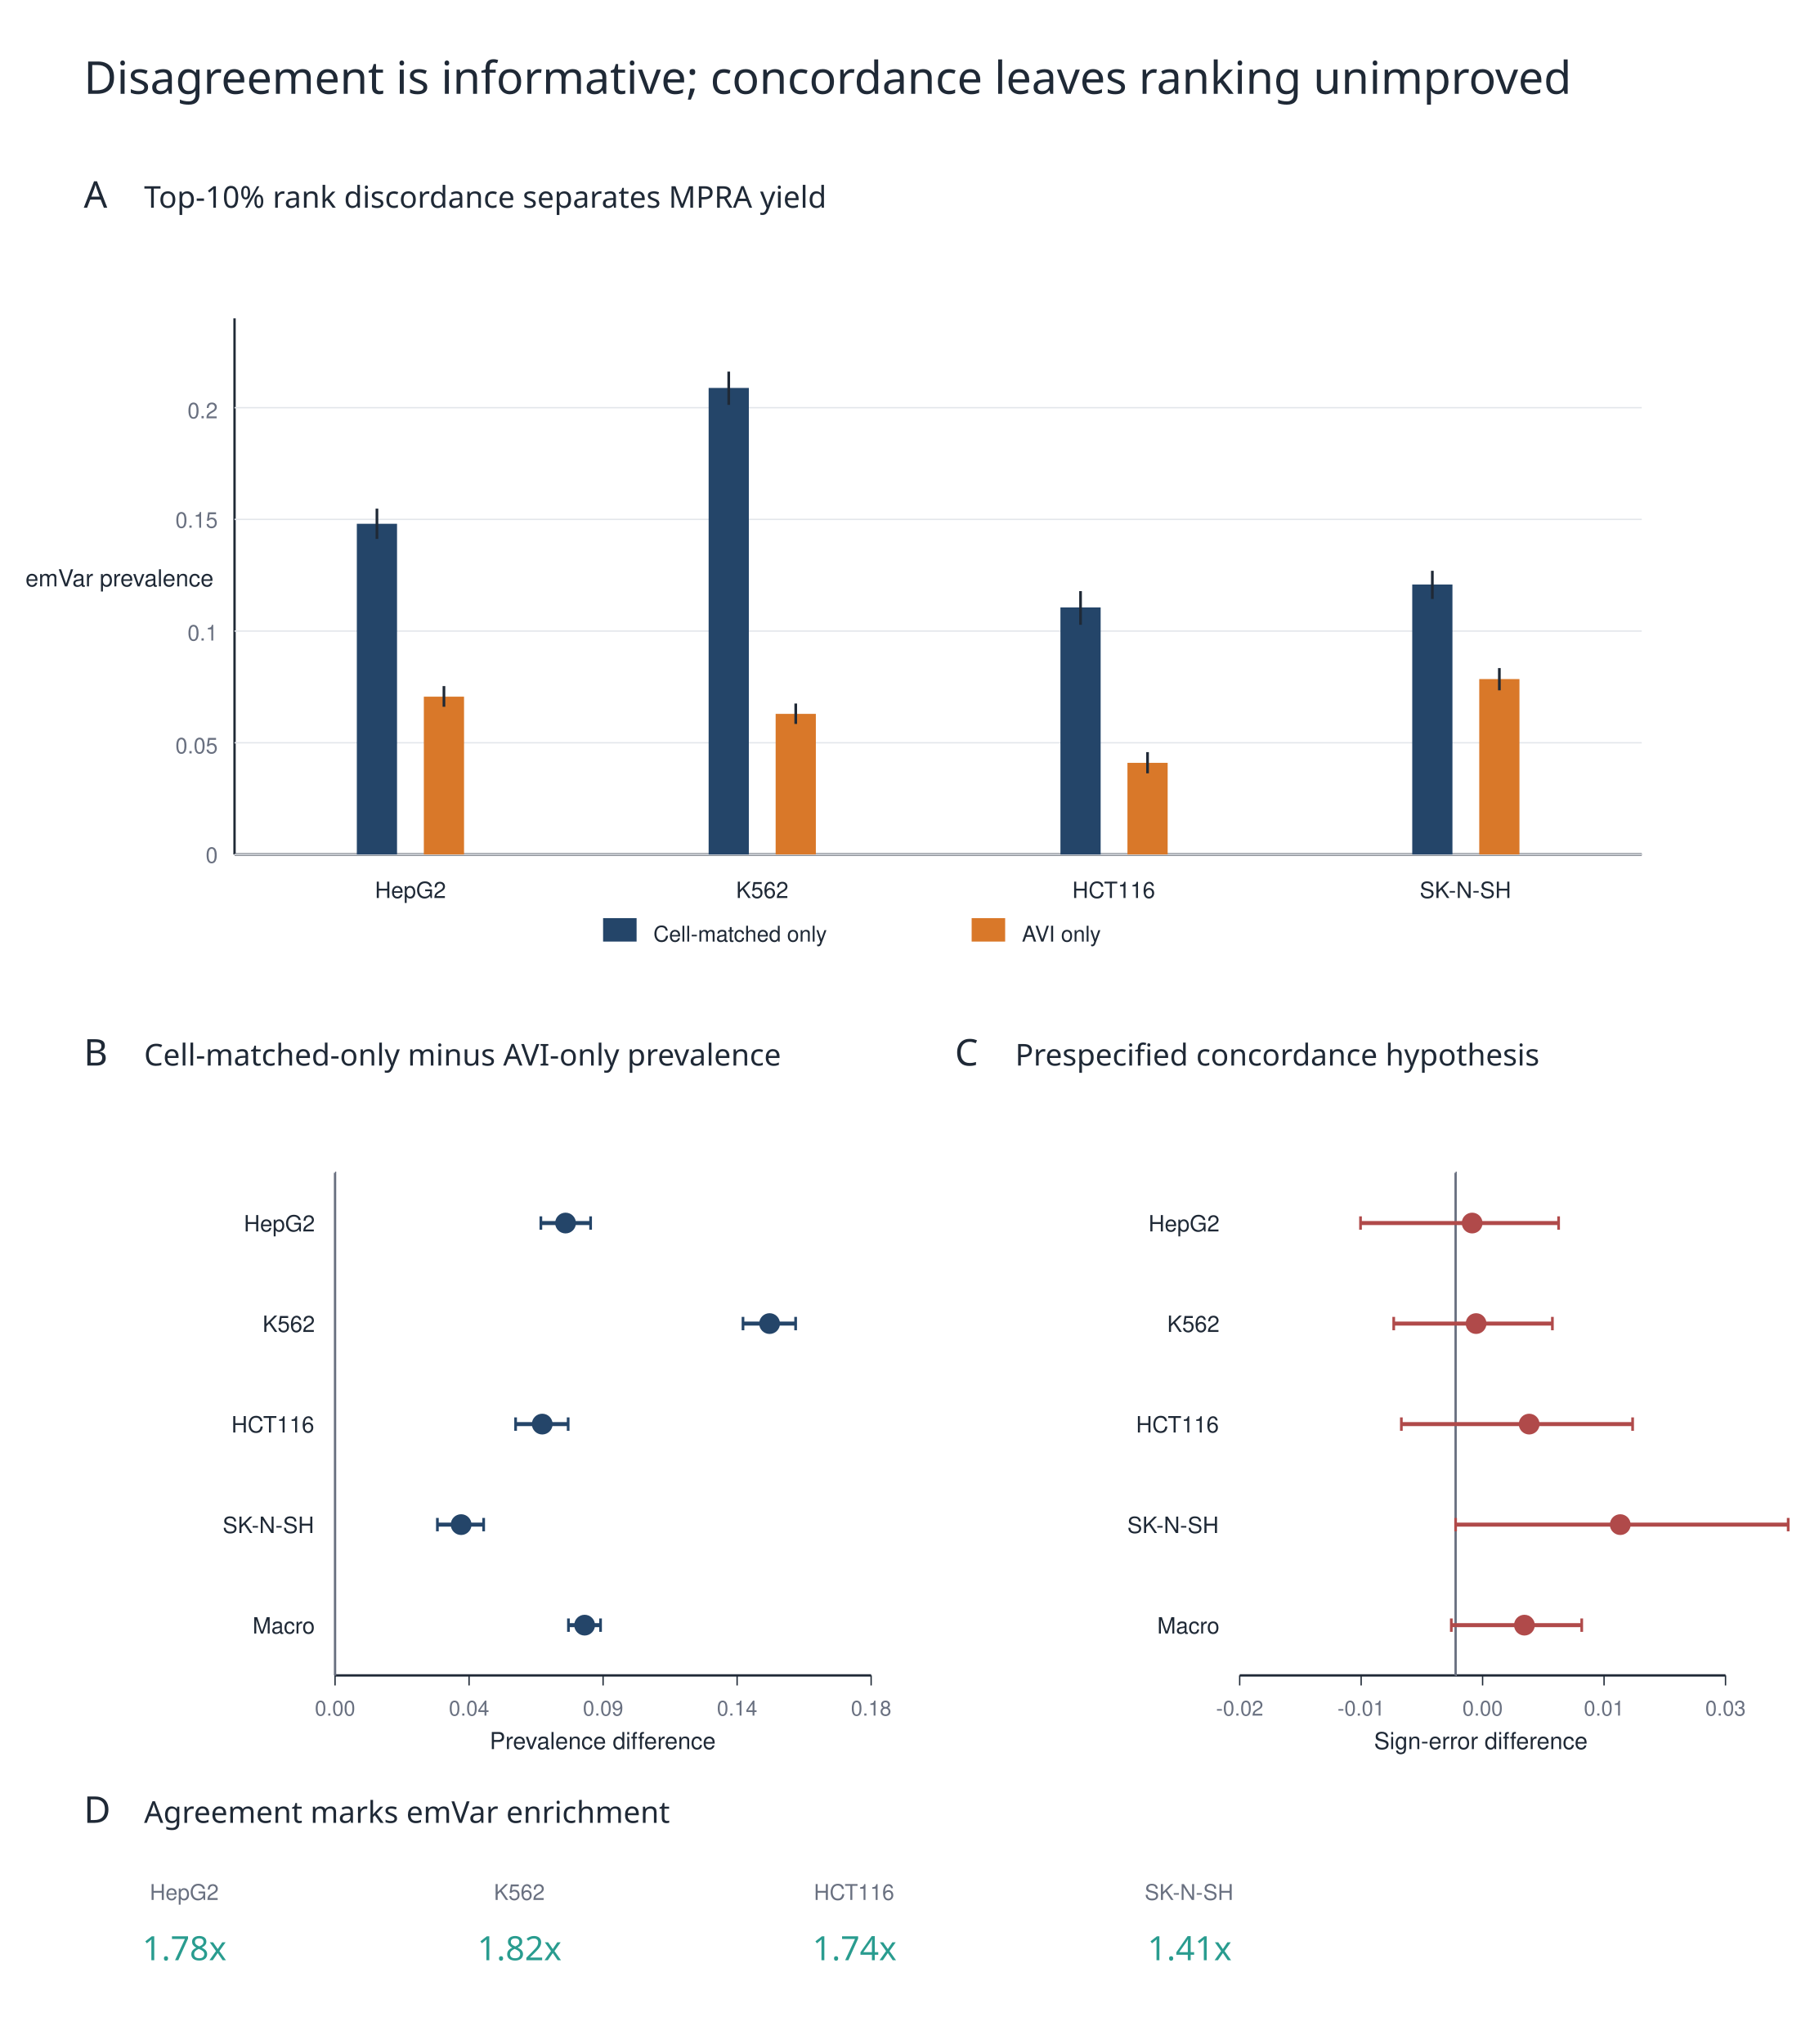
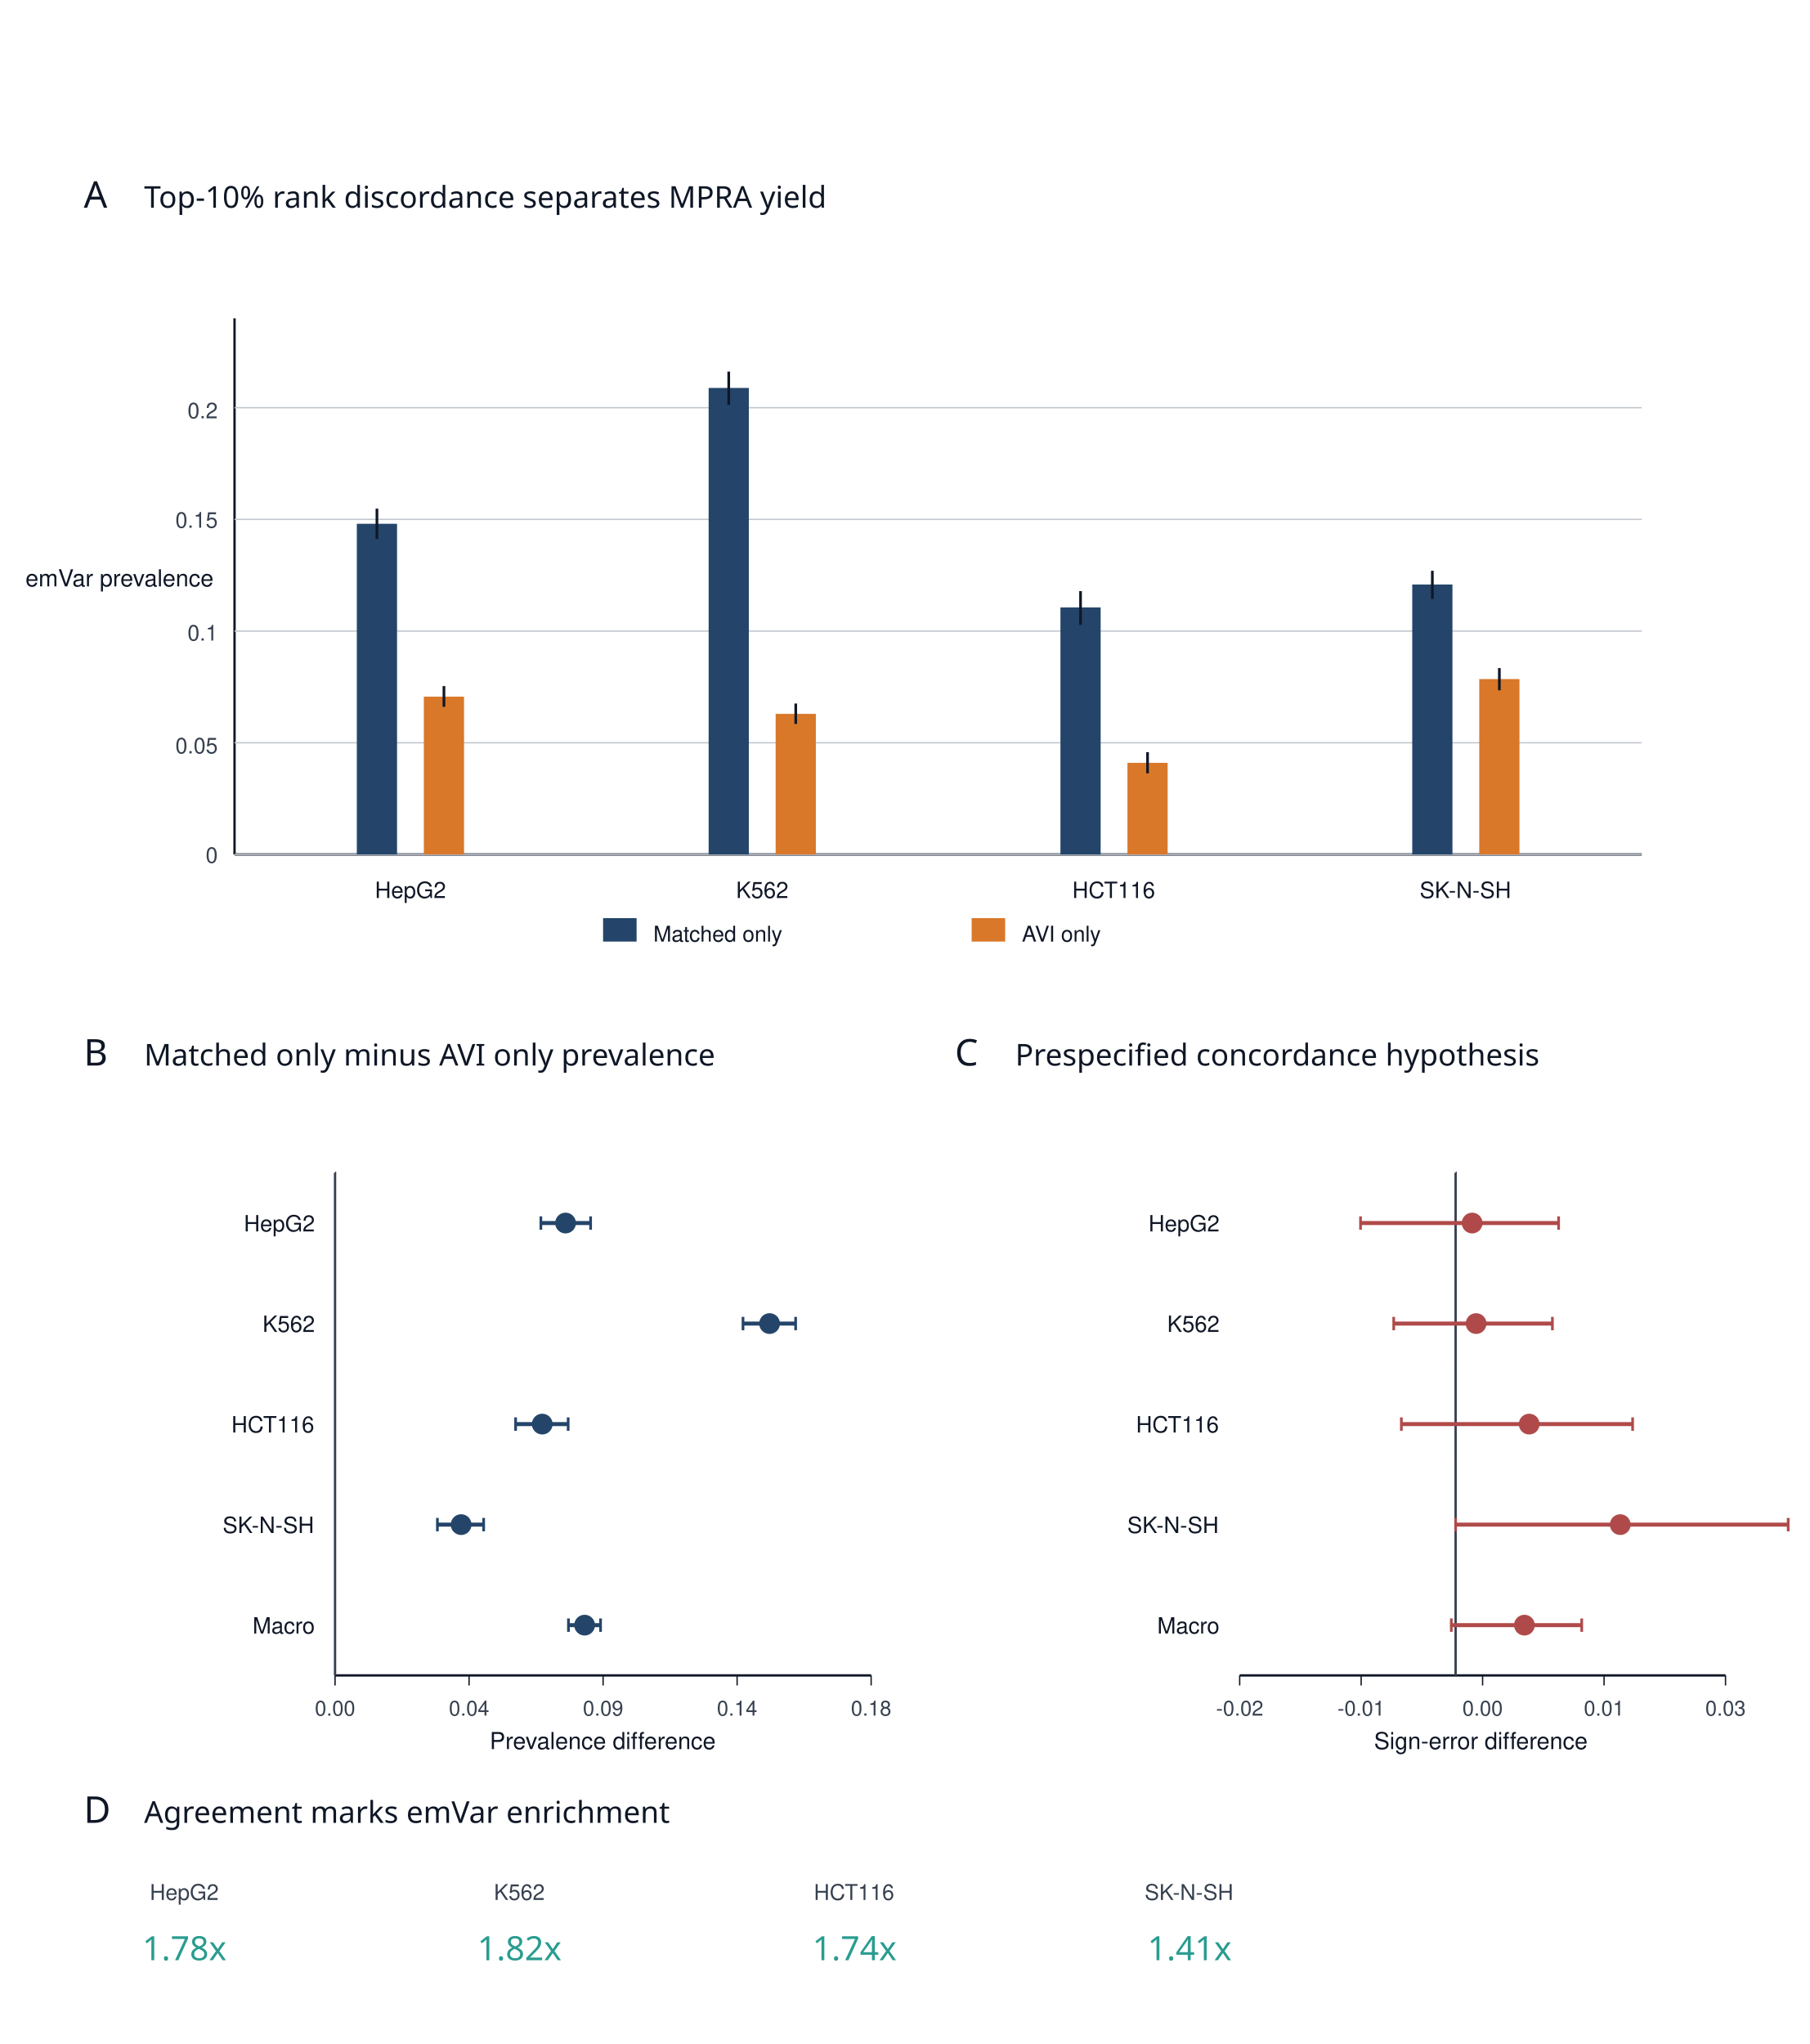
<svg xmlns="http://www.w3.org/2000/svg" width="540" height="610" preserveAspectRatio="xMinYMin meet" viewBox="0 0 540 610" version="1.0" fill-rule="evenodd">
  <clipPath id="clip">
    <rect x="0" y="0" width="540" height="610" />
  </clipPath>
  <g id="group" transform="scale(1,-1) translate(0,-610)" style="clip-path: url(#clip)">
    <g transform="">
-       <text x="25" y="582" style="font-family: Helvetica-Bold; font-size: 13.5px;fill: rgb(12%,16%,21%); stroke:none;" transform="translate(0,1164) scale(1,-1)">Disagreement is informative; concordance leaves ranking unimproved</text>
-       <text x="25" y="548" style="font-family: Helvetica-Bold; font-size: 11px;fill: rgb(12%,16%,21%); stroke:none;" transform="translate(0,1096) scale(1,-1)">A</text>
-       <text x="43" y="548" style="font-family: Helvetica-Bold; font-size: 9px;fill: rgb(12%,16%,21%); stroke:none;" transform="translate(0,1096) scale(1,-1)">Top-10% rank discordance separates MPRA yield</text>
-       <path d="M 70,355 L 70,515 Z" style="stroke: rgb(12%,16%,21%); stroke-linecap: butt; stroke-width: 0.7;" />
-       <path d="M 70,355 L 490,355 Z" style="stroke: rgb(12%,16%,21%); stroke-linecap: butt; stroke-width: 0.7;" />
-       <path d="M 70,355 L 490,355 Z" style="stroke: rgb(89%,90%,92%); stroke-linecap: butt; stroke-width: 0.4;" />
-       <text x="61.386" y="352.5" style="font-family: Helvetica; font-size: 6.5px;fill: rgb(41%,44%,50%); stroke:none;" transform="translate(0,705) scale(1,-1)">0</text>
-       <path d="M 70,388.333 L 490,388.333 Z" style="stroke: rgb(89%,90%,92%); stroke-linecap: butt; stroke-width: 0.4;" />
-       <text x="52.351" y="385.833" style="font-family: Helvetica; font-size: 6.5px;fill: rgb(41%,44%,50%); stroke:none;" transform="translate(0,771) scale(1,-1)">0.05</text>
-       <path d="M 70,421.667 L 490,421.667 Z" style="stroke: rgb(89%,90%,92%); stroke-linecap: butt; stroke-width: 0.4;" />
-       <text x="55.965" y="419.167" style="font-family: Helvetica; font-size: 6.5px;fill: rgb(41%,44%,50%); stroke:none;" transform="translate(0,838) scale(1,-1)">0.1</text>
-       <path d="M 70,455 L 490,455 Z" style="stroke: rgb(89%,90%,92%); stroke-linecap: butt; stroke-width: 0.4;" />
-       <text x="52.351" y="452.5" style="font-family: Helvetica; font-size: 6.5px;fill: rgb(41%,44%,50%); stroke:none;" transform="translate(0,905) scale(1,-1)">0.15</text>
-       <path d="M 70,488.333 L 490,488.333 Z" style="stroke: rgb(89%,90%,92%); stroke-linecap: butt; stroke-width: 0.4;" />
-       <text x="55.965" y="485.833" style="font-family: Helvetica; font-size: 6.5px;fill: rgb(41%,44%,50%); stroke:none;" transform="translate(0,971) scale(1,-1)">0.2</text>
-       <text x="7.601" y="435.0" style="font-family: Helvetica; font-size: 7px;fill: rgb(12%,16%,21%); stroke:none;" transform="translate(0,870) scale(1,-1)">emVar prevalence</text>
+       <text x="25" y="548" style="font-family: Helvetica-Bold; font-size: 11px;fill: rgb(6%,9%,15%); stroke:none;" transform="translate(0,1096) scale(1,-1)">A</text>
+       <text x="43" y="548" style="font-family: Helvetica-Bold; font-size: 9px;fill: rgb(6%,9%,15%); stroke:none;" transform="translate(0,1096) scale(1,-1)">Top-10% rank discordance separates MPRA yield</text>
+       <path d="M 70,355 L 70,515 Z" style="stroke: rgb(6%,9%,15%); stroke-linecap: butt; stroke-width: 0.7;" />
+       <path d="M 70,355 L 490,355 Z" style="stroke: rgb(6%,9%,15%); stroke-linecap: butt; stroke-width: 0.7;" />
+       <path d="M 70,355 L 490,355 Z" style="stroke: rgb(76%,78%,81%); stroke-linecap: butt; stroke-width: 0.4;" />
+       <text x="61.386" y="352.5" style="font-family: Helvetica; font-size: 6.5px;fill: rgb(21%,25%,31%); stroke:none;" transform="translate(0,705) scale(1,-1)">0</text>
+       <path d="M 70,388.333 L 490,388.333 Z" style="stroke: rgb(76%,78%,81%); stroke-linecap: butt; stroke-width: 0.4;" />
+       <text x="52.351" y="385.833" style="font-family: Helvetica; font-size: 6.5px;fill: rgb(21%,25%,31%); stroke:none;" transform="translate(0,771) scale(1,-1)">0.05</text>
+       <path d="M 70,421.667 L 490,421.667 Z" style="stroke: rgb(76%,78%,81%); stroke-linecap: butt; stroke-width: 0.4;" />
+       <text x="55.965" y="419.167" style="font-family: Helvetica; font-size: 6.5px;fill: rgb(21%,25%,31%); stroke:none;" transform="translate(0,838) scale(1,-1)">0.1</text>
+       <path d="M 70,455 L 490,455 Z" style="stroke: rgb(76%,78%,81%); stroke-linecap: butt; stroke-width: 0.4;" />
+       <text x="52.351" y="452.5" style="font-family: Helvetica; font-size: 6.5px;fill: rgb(21%,25%,31%); stroke:none;" transform="translate(0,905) scale(1,-1)">0.15</text>
+       <path d="M 70,488.333 L 490,488.333 Z" style="stroke: rgb(76%,78%,81%); stroke-linecap: butt; stroke-width: 0.4;" />
+       <text x="55.965" y="485.833" style="font-family: Helvetica; font-size: 6.5px;fill: rgb(21%,25%,31%); stroke:none;" transform="translate(0,971) scale(1,-1)">0.2</text>
+       <text x="7.601" y="435.0" style="font-family: Helvetica; font-size: 7px;fill: rgb(6%,9%,15%); stroke:none;" transform="translate(0,870) scale(1,-1)">emVar prevalence</text>
      <rect x="106.5" y="355" width="12.0" height="98.686" style="stroke: none; stroke-linecap: butt; stroke-width: 1; fill: rgb(14%,27%,41%); fill-rule: evenodd;" />
-       <path d="M 112.5,449.16 L 112.5,458.207 Z" style="stroke: rgb(12%,16%,21%); stroke-linecap: butt; stroke-width: 0.8;" />
+       <path d="M 112.5,449.16 L 112.5,458.207 Z" style="stroke: rgb(6%,9%,15%); stroke-linecap: butt; stroke-width: 0.8;" />
      <rect x="126.5" y="355" width="12.0" height="47.09" style="stroke: none; stroke-linecap: butt; stroke-width: 1; fill: rgb(85%,47%,16%); fill-rule: evenodd;" />
-       <path d="M 132.5,399.074 L 132.5,405.249 Z" style="stroke: rgb(12%,16%,21%); stroke-linecap: butt; stroke-width: 0.8;" />
-       <text x="111.887" y="342" style="font-family: Helvetica; font-size: 6.7px;fill: rgb(12%,16%,21%); stroke:none;" transform="translate(0,684) scale(1,-1)">HepG2</text>
+       <path d="M 132.5,399.074 L 132.5,405.249 Z" style="stroke: rgb(6%,9%,15%); stroke-linecap: butt; stroke-width: 0.8;" />
+       <text x="111.887" y="342" style="font-family: Helvetica; font-size: 6.7px;fill: rgb(6%,9%,15%); stroke:none;" transform="translate(0,684) scale(1,-1)">HepG2</text>
      <rect x="211.5" y="355" width="12.0" height="139.227" style="stroke: none; stroke-linecap: butt; stroke-width: 1; fill: rgb(14%,27%,41%); fill-rule: evenodd;" />
-       <path d="M 217.5,489.166 L 217.5,499.104 Z" style="stroke: rgb(12%,16%,21%); stroke-linecap: butt; stroke-width: 0.8;" />
+       <path d="M 217.5,489.166 L 217.5,499.104 Z" style="stroke: rgb(6%,9%,15%); stroke-linecap: butt; stroke-width: 0.8;" />
      <rect x="231.5" y="355" width="12.0" height="41.958" style="stroke: none; stroke-linecap: butt; stroke-width: 1; fill: rgb(85%,47%,16%); fill-rule: evenodd;" />
-       <path d="M 237.5,393.955 L 237.5,400.05 Z" style="stroke: rgb(12%,16%,21%); stroke-linecap: butt; stroke-width: 0.8;" />
-       <text x="219.678" y="342" style="font-family: Helvetica; font-size: 6.7px;fill: rgb(12%,16%,21%); stroke:none;" transform="translate(0,684) scale(1,-1)">K562</text>
+       <path d="M 237.5,393.955 L 237.5,400.05 Z" style="stroke: rgb(6%,9%,15%); stroke-linecap: butt; stroke-width: 0.8;" />
+       <text x="219.678" y="342" style="font-family: Helvetica; font-size: 6.7px;fill: rgb(6%,9%,15%); stroke:none;" transform="translate(0,684) scale(1,-1)">K562</text>
      <rect x="316.5" y="355" width="12.0" height="73.722" style="stroke: none; stroke-linecap: butt; stroke-width: 1; fill: rgb(14%,27%,41%); fill-rule: evenodd;" />
-       <path d="M 322.5,423.534 L 322.5,433.596 Z" style="stroke: rgb(12%,16%,21%); stroke-linecap: butt; stroke-width: 0.8;" />
+       <path d="M 322.5,423.534 L 322.5,433.596 Z" style="stroke: rgb(6%,9%,15%); stroke-linecap: butt; stroke-width: 0.8;" />
      <rect x="336.5" y="355" width="12.0" height="27.342" style="stroke: none; stroke-linecap: butt; stroke-width: 1; fill: rgb(85%,47%,16%); fill-rule: evenodd;" />
-       <path d="M 342.5,379.211 L 342.5,385.542 Z" style="stroke: rgb(12%,16%,21%); stroke-linecap: butt; stroke-width: 0.8;" />
-       <text x="320.028" y="342" style="font-family: Helvetica; font-size: 6.7px;fill: rgb(12%,16%,21%); stroke:none;" transform="translate(0,684) scale(1,-1)">HCT116</text>
+       <path d="M 342.5,379.211 L 342.5,385.542 Z" style="stroke: rgb(6%,9%,15%); stroke-linecap: butt; stroke-width: 0.8;" />
+       <text x="320.028" y="342" style="font-family: Helvetica; font-size: 6.7px;fill: rgb(6%,9%,15%); stroke:none;" transform="translate(0,684) scale(1,-1)">HCT116</text>
      <rect x="421.5" y="355" width="12.0" height="80.567" style="stroke: none; stroke-linecap: butt; stroke-width: 1; fill: rgb(14%,27%,41%); fill-rule: evenodd;" />
-       <path d="M 427.5,431.245 L 427.5,439.658 Z" style="stroke: rgb(12%,16%,21%); stroke-linecap: butt; stroke-width: 0.8;" />
+       <path d="M 427.5,431.245 L 427.5,439.658 Z" style="stroke: rgb(6%,9%,15%); stroke-linecap: butt; stroke-width: 0.8;" />
      <rect x="441.5" y="355" width="12.0" height="52.343" style="stroke: none; stroke-linecap: butt; stroke-width: 1; fill: rgb(85%,47%,16%); fill-rule: evenodd;" />
-       <path d="M 447.5,403.989 L 447.5,410.622 Z" style="stroke: rgb(12%,16%,21%); stroke-linecap: butt; stroke-width: 0.8;" />
-       <text x="423.728" y="342" style="font-family: Helvetica; font-size: 6.7px;fill: rgb(12%,16%,21%); stroke:none;" transform="translate(0,684) scale(1,-1)">SK-N-SH</text>
+       <path d="M 447.5,403.989 L 447.5,410.622 Z" style="stroke: rgb(6%,9%,15%); stroke-linecap: butt; stroke-width: 0.8;" />
+       <text x="423.728" y="342" style="font-family: Helvetica; font-size: 6.7px;fill: rgb(6%,9%,15%); stroke:none;" transform="translate(0,684) scale(1,-1)">SK-N-SH</text>
      <rect x="180" y="329" width="10" height="7" style="stroke: none; stroke-linecap: butt; stroke-width: 1; fill: rgb(14%,27%,41%); fill-rule: evenodd;" />
-       <text x="195" y="329" style="font-family: Helvetica; font-size: 6.5px;fill: rgb(12%,16%,21%); stroke:none;" transform="translate(0,658) scale(1,-1)">Cell-matched only</text>
+       <text x="195" y="329" style="font-family: Helvetica; font-size: 6.5px;fill: rgb(6%,9%,15%); stroke:none;" transform="translate(0,658) scale(1,-1)">Matched only</text>
      <rect x="290" y="329" width="10" height="7" style="stroke: none; stroke-linecap: butt; stroke-width: 1; fill: rgb(85%,47%,16%); fill-rule: evenodd;" />
-       <text x="305" y="329" style="font-family: Helvetica; font-size: 6.5px;fill: rgb(12%,16%,21%); stroke:none;" transform="translate(0,658) scale(1,-1)">AVI only</text>
-       <text x="25" y="292" style="font-family: Helvetica-Bold; font-size: 11px;fill: rgb(12%,16%,21%); stroke:none;" transform="translate(0,584) scale(1,-1)">B</text>
-       <text x="43" y="292" style="font-family: Helvetica-Bold; font-size: 9px;fill: rgb(12%,16%,21%); stroke:none;" transform="translate(0,584) scale(1,-1)">Cell-matched-only minus AVI-only prevalence</text>
-       <path d="M 100,110 L 260,110 Z" style="stroke: rgb(12%,16%,21%); stroke-linecap: butt; stroke-width: 0.7;" />
-       <path d="M 100,110 L 100,260 Z" style="stroke: rgb(41%,44%,50%); stroke-linecap: butt; stroke-width: 0.7; stroke-dasharray: 2, 2;" />
-       <path d="M 100,110 L 100,107 Z" style="stroke: rgb(12%,16%,21%); stroke-linecap: butt; stroke-width: 0.4;" />
-       <text x="93.967" y="98" style="font-family: Helvetica; font-size: 6.2px;fill: rgb(41%,44%,50%); stroke:none;" transform="translate(0,196) scale(1,-1)">0.00</text>
-       <path d="M 140,110 L 140,107 Z" style="stroke: rgb(12%,16%,21%); stroke-linecap: butt; stroke-width: 0.4;" />
-       <text x="133.967" y="98" style="font-family: Helvetica; font-size: 6.2px;fill: rgb(41%,44%,50%); stroke:none;" transform="translate(0,196) scale(1,-1)">0.04</text>
-       <path d="M 180,110 L 180,107 Z" style="stroke: rgb(12%,16%,21%); stroke-linecap: butt; stroke-width: 0.4;" />
-       <text x="173.967" y="98" style="font-family: Helvetica; font-size: 6.2px;fill: rgb(41%,44%,50%); stroke:none;" transform="translate(0,196) scale(1,-1)">0.09</text>
-       <path d="M 220,110 L 220,107 Z" style="stroke: rgb(12%,16%,21%); stroke-linecap: butt; stroke-width: 0.4;" />
-       <text x="213.967" y="98" style="font-family: Helvetica; font-size: 6.2px;fill: rgb(41%,44%,50%); stroke:none;" transform="translate(0,196) scale(1,-1)">0.14</text>
-       <path d="M 260,110 L 260,107 Z" style="stroke: rgb(12%,16%,21%); stroke-linecap: butt; stroke-width: 0.4;" />
-       <text x="253.967" y="98" style="font-family: Helvetica; font-size: 6.2px;fill: rgb(41%,44%,50%); stroke:none;" transform="translate(0,196) scale(1,-1)">0.18</text>
+       <text x="305" y="329" style="font-family: Helvetica; font-size: 6.5px;fill: rgb(6%,9%,15%); stroke:none;" transform="translate(0,658) scale(1,-1)">AVI only</text>
+       <text x="25" y="292" style="font-family: Helvetica-Bold; font-size: 11px;fill: rgb(6%,9%,15%); stroke:none;" transform="translate(0,584) scale(1,-1)">B</text>
+       <text x="43" y="292" style="font-family: Helvetica-Bold; font-size: 9px;fill: rgb(6%,9%,15%); stroke:none;" transform="translate(0,584) scale(1,-1)">Matched only minus AVI only prevalence</text>
+       <path d="M 100,110 L 260,110 Z" style="stroke: rgb(6%,9%,15%); stroke-linecap: butt; stroke-width: 0.7;" />
+       <path d="M 100,110 L 100,260 Z" style="stroke: rgb(21%,25%,31%); stroke-linecap: butt; stroke-width: 0.7; stroke-dasharray: 2, 2;" />
+       <path d="M 100,110 L 100,107 Z" style="stroke: rgb(6%,9%,15%); stroke-linecap: butt; stroke-width: 0.4;" />
+       <text x="93.967" y="98" style="font-family: Helvetica; font-size: 6.2px;fill: rgb(21%,25%,31%); stroke:none;" transform="translate(0,196) scale(1,-1)">0.00</text>
+       <path d="M 140,110 L 140,107 Z" style="stroke: rgb(6%,9%,15%); stroke-linecap: butt; stroke-width: 0.4;" />
+       <text x="133.967" y="98" style="font-family: Helvetica; font-size: 6.2px;fill: rgb(21%,25%,31%); stroke:none;" transform="translate(0,196) scale(1,-1)">0.04</text>
+       <path d="M 180,110 L 180,107 Z" style="stroke: rgb(6%,9%,15%); stroke-linecap: butt; stroke-width: 0.4;" />
+       <text x="173.967" y="98" style="font-family: Helvetica; font-size: 6.2px;fill: rgb(21%,25%,31%); stroke:none;" transform="translate(0,196) scale(1,-1)">0.09</text>
+       <path d="M 220,110 L 220,107 Z" style="stroke: rgb(6%,9%,15%); stroke-linecap: butt; stroke-width: 0.4;" />
+       <text x="213.967" y="98" style="font-family: Helvetica; font-size: 6.2px;fill: rgb(21%,25%,31%); stroke:none;" transform="translate(0,196) scale(1,-1)">0.14</text>
+       <path d="M 260,110 L 260,107 Z" style="stroke: rgb(6%,9%,15%); stroke-linecap: butt; stroke-width: 0.4;" />
+       <text x="253.967" y="98" style="font-family: Helvetica; font-size: 6.2px;fill: rgb(21%,25%,31%); stroke:none;" transform="translate(0,196) scale(1,-1)">0.18</text>
      <path d="M 161.43,245 L 176.275,245 Z" style="stroke: rgb(14%,27%,41%); stroke-linecap: butt; stroke-width: 1.2;" />
      <path d="M 161.43,243 L 161.43,247 Z" style="stroke: rgb(14%,27%,41%); stroke-linecap: butt; stroke-width: 0.8;" />
      <path d="M 176.275,243 L 176.275,247 Z" style="stroke: rgb(14%,27%,41%); stroke-linecap: butt; stroke-width: 0.8;" />
      <circle cx="168.796" cy="245.0" r="2.6" style="stroke: rgb(14%,27%,41%); stroke-linecap: butt; stroke-width: 1; fill: rgb(14%,27%,41%); fill-rule: evenodd;" />
-       <text x="72.774" y="242.5" style="font-family: Helvetica; font-size: 6.7px;fill: rgb(12%,16%,21%); stroke:none;" transform="translate(0,485) scale(1,-1)">HepG2</text>
+       <text x="72.774" y="242.5" style="font-family: Helvetica; font-size: 6.7px;fill: rgb(6%,9%,15%); stroke:none;" transform="translate(0,485) scale(1,-1)">HepG2</text>
      <path d="M 221.758,215 L 237.464,215 Z" style="stroke: rgb(14%,27%,41%); stroke-linecap: butt; stroke-width: 1.2;" />
      <path d="M 221.758,213 L 221.758,217 Z" style="stroke: rgb(14%,27%,41%); stroke-linecap: butt; stroke-width: 0.8;" />
      <path d="M 237.464,213 L 237.464,217 Z" style="stroke: rgb(14%,27%,41%); stroke-linecap: butt; stroke-width: 0.8;" />
      <circle cx="229.692" cy="215.0" r="2.6" style="stroke: rgb(14%,27%,41%); stroke-linecap: butt; stroke-width: 1; fill: rgb(14%,27%,41%); fill-rule: evenodd;" />
-       <text x="78.356" y="212.5" style="font-family: Helvetica; font-size: 6.7px;fill: rgb(12%,16%,21%); stroke:none;" transform="translate(0,425) scale(1,-1)">K562</text>
+       <text x="78.356" y="212.5" style="font-family: Helvetica; font-size: 6.7px;fill: rgb(6%,9%,15%); stroke:none;" transform="translate(0,425) scale(1,-1)">K562</text>
      <path d="M 153.888,185 L 169.574,185 Z" style="stroke: rgb(14%,27%,41%); stroke-linecap: butt; stroke-width: 1.2;" />
      <path d="M 153.888,183 L 153.888,187 Z" style="stroke: rgb(14%,27%,41%); stroke-linecap: butt; stroke-width: 0.8;" />
      <path d="M 169.574,183 L 169.574,187 Z" style="stroke: rgb(14%,27%,41%); stroke-linecap: butt; stroke-width: 0.8;" />
      <circle cx="161.839" cy="185.0" r="2.6" style="stroke: rgb(14%,27%,41%); stroke-linecap: butt; stroke-width: 1; fill: rgb(14%,27%,41%); fill-rule: evenodd;" />
-       <text x="69.056" y="182.5" style="font-family: Helvetica; font-size: 6.7px;fill: rgb(12%,16%,21%); stroke:none;" transform="translate(0,365) scale(1,-1)">HCT116</text>
+       <text x="69.056" y="182.5" style="font-family: Helvetica; font-size: 6.7px;fill: rgb(6%,9%,15%); stroke:none;" transform="translate(0,365) scale(1,-1)">HCT116</text>
      <path d="M 130.548,155 L 144.356,155 Z" style="stroke: rgb(14%,27%,41%); stroke-linecap: butt; stroke-width: 1.2;" />
      <path d="M 130.548,153 L 130.548,157 Z" style="stroke: rgb(14%,27%,41%); stroke-linecap: butt; stroke-width: 0.8;" />
      <path d="M 144.356,153 L 144.356,157 Z" style="stroke: rgb(14%,27%,41%); stroke-linecap: butt; stroke-width: 0.8;" />
      <circle cx="137.632" cy="155.0" r="2.6" style="stroke: rgb(14%,27%,41%); stroke-linecap: butt; stroke-width: 1; fill: rgb(14%,27%,41%); fill-rule: evenodd;" />
-       <text x="66.456" y="152.5" style="font-family: Helvetica; font-size: 6.7px;fill: rgb(12%,16%,21%); stroke:none;" transform="translate(0,305) scale(1,-1)">SK-N-SH</text>
+       <text x="66.456" y="152.5" style="font-family: Helvetica; font-size: 6.7px;fill: rgb(6%,9%,15%); stroke:none;" transform="translate(0,305) scale(1,-1)">SK-N-SH</text>
      <path d="M 169.659,125 L 179.242,125 Z" style="stroke: rgb(14%,27%,41%); stroke-linecap: butt; stroke-width: 1.2;" />
      <path d="M 169.659,123 L 169.659,127 Z" style="stroke: rgb(14%,27%,41%); stroke-linecap: butt; stroke-width: 0.8;" />
      <path d="M 179.242,123 L 179.242,127 Z" style="stroke: rgb(14%,27%,41%); stroke-linecap: butt; stroke-width: 0.8;" />
      <circle cx="174.49" cy="125.0" r="2.6" style="stroke: rgb(14%,27%,41%); stroke-linecap: butt; stroke-width: 1; fill: rgb(14%,27%,41%); fill-rule: evenodd;" />
-       <text x="75.387" y="122.5" style="font-family: Helvetica; font-size: 6.7px;fill: rgb(12%,16%,21%); stroke:none;" transform="translate(0,245) scale(1,-1)">Macro</text>
-       <text x="146.151" y="88" style="font-family: Helvetica; font-size: 7px;fill: rgb(12%,16%,21%); stroke:none;" transform="translate(0,176) scale(1,-1)">Prevalence difference</text>
-       <text x="285" y="292" style="font-family: Helvetica-Bold; font-size: 11px;fill: rgb(12%,16%,21%); stroke:none;" transform="translate(0,584) scale(1,-1)">C</text>
-       <text x="303" y="292" style="font-family: Helvetica-Bold; font-size: 9px;fill: rgb(12%,16%,21%); stroke:none;" transform="translate(0,584) scale(1,-1)">Prespecified concordance hypothesis</text>
-       <path d="M 370,110 L 515,110 Z" style="stroke: rgb(12%,16%,21%); stroke-linecap: butt; stroke-width: 0.7;" />
-       <path d="M 434.444,110 L 434.444,260 Z" style="stroke: rgb(41%,44%,50%); stroke-linecap: butt; stroke-width: 0.7; stroke-dasharray: 2, 2;" />
-       <path d="M 370,110 L 370,107 Z" style="stroke: rgb(12%,16%,21%); stroke-linecap: butt; stroke-width: 0.4;" />
-       <text x="362.935" y="98" style="font-family: Helvetica; font-size: 6.2px;fill: rgb(41%,44%,50%); stroke:none;" transform="translate(0,196) scale(1,-1)">-0.02</text>
-       <path d="M 406.25,110 L 406.25,107 Z" style="stroke: rgb(12%,16%,21%); stroke-linecap: butt; stroke-width: 0.4;" />
-       <text x="399.185" y="98" style="font-family: Helvetica; font-size: 6.2px;fill: rgb(41%,44%,50%); stroke:none;" transform="translate(0,196) scale(1,-1)">-0.01</text>
-       <path d="M 442.5,110 L 442.5,107 Z" style="stroke: rgb(12%,16%,21%); stroke-linecap: butt; stroke-width: 0.4;" />
-       <text x="436.467" y="98" style="font-family: Helvetica; font-size: 6.2px;fill: rgb(41%,44%,50%); stroke:none;" transform="translate(0,196) scale(1,-1)">0.00</text>
-       <path d="M 478.75,110 L 478.75,107 Z" style="stroke: rgb(12%,16%,21%); stroke-linecap: butt; stroke-width: 0.4;" />
-       <text x="472.717" y="98" style="font-family: Helvetica; font-size: 6.2px;fill: rgb(41%,44%,50%); stroke:none;" transform="translate(0,196) scale(1,-1)">0.01</text>
-       <path d="M 515,110 L 515,107 Z" style="stroke: rgb(12%,16%,21%); stroke-linecap: butt; stroke-width: 0.4;" />
-       <text x="508.967" y="98" style="font-family: Helvetica; font-size: 6.2px;fill: rgb(41%,44%,50%); stroke:none;" transform="translate(0,196) scale(1,-1)">0.03</text>
+       <text x="75.387" y="122.5" style="font-family: Helvetica; font-size: 6.7px;fill: rgb(6%,9%,15%); stroke:none;" transform="translate(0,245) scale(1,-1)">Macro</text>
+       <text x="146.151" y="88" style="font-family: Helvetica; font-size: 7px;fill: rgb(6%,9%,15%); stroke:none;" transform="translate(0,176) scale(1,-1)">Prevalence difference</text>
+       <text x="285" y="292" style="font-family: Helvetica-Bold; font-size: 11px;fill: rgb(6%,9%,15%); stroke:none;" transform="translate(0,584) scale(1,-1)">C</text>
+       <text x="303" y="292" style="font-family: Helvetica-Bold; font-size: 9px;fill: rgb(6%,9%,15%); stroke:none;" transform="translate(0,584) scale(1,-1)">Prespecified concordance hypothesis</text>
+       <path d="M 370,110 L 515,110 Z" style="stroke: rgb(6%,9%,15%); stroke-linecap: butt; stroke-width: 0.7;" />
+       <path d="M 434.444,110 L 434.444,260 Z" style="stroke: rgb(21%,25%,31%); stroke-linecap: butt; stroke-width: 0.7; stroke-dasharray: 2, 2;" />
+       <path d="M 370,110 L 370,107 Z" style="stroke: rgb(6%,9%,15%); stroke-linecap: butt; stroke-width: 0.4;" />
+       <text x="362.935" y="98" style="font-family: Helvetica; font-size: 6.2px;fill: rgb(21%,25%,31%); stroke:none;" transform="translate(0,196) scale(1,-1)">-0.02</text>
+       <path d="M 406.25,110 L 406.25,107 Z" style="stroke: rgb(6%,9%,15%); stroke-linecap: butt; stroke-width: 0.4;" />
+       <text x="399.185" y="98" style="font-family: Helvetica; font-size: 6.2px;fill: rgb(21%,25%,31%); stroke:none;" transform="translate(0,196) scale(1,-1)">-0.01</text>
+       <path d="M 442.5,110 L 442.5,107 Z" style="stroke: rgb(6%,9%,15%); stroke-linecap: butt; stroke-width: 0.4;" />
+       <text x="436.467" y="98" style="font-family: Helvetica; font-size: 6.2px;fill: rgb(21%,25%,31%); stroke:none;" transform="translate(0,196) scale(1,-1)">0.00</text>
+       <path d="M 478.75,110 L 478.75,107 Z" style="stroke: rgb(6%,9%,15%); stroke-linecap: butt; stroke-width: 0.4;" />
+       <text x="472.717" y="98" style="font-family: Helvetica; font-size: 6.2px;fill: rgb(21%,25%,31%); stroke:none;" transform="translate(0,196) scale(1,-1)">0.01</text>
+       <path d="M 515,110 L 515,107 Z" style="stroke: rgb(6%,9%,15%); stroke-linecap: butt; stroke-width: 0.4;" />
+       <text x="508.967" y="98" style="font-family: Helvetica; font-size: 6.2px;fill: rgb(21%,25%,31%); stroke:none;" transform="translate(0,196) scale(1,-1)">0.03</text>
      <path d="M 406.065,245 L 465.185,245 Z" style="stroke: rgb(69%,29%,29%); stroke-linecap: butt; stroke-width: 1.2;" />
      <path d="M 406.065,243 L 406.065,247 Z" style="stroke: rgb(69%,29%,29%); stroke-linecap: butt; stroke-width: 0.8;" />
      <path d="M 465.185,243 L 465.185,247 Z" style="stroke: rgb(69%,29%,29%); stroke-linecap: butt; stroke-width: 0.8;" />
      <circle cx="439.383" cy="245.0" r="2.6" style="stroke: rgb(69%,29%,29%); stroke-linecap: butt; stroke-width: 1; fill: rgb(69%,29%,29%); fill-rule: evenodd;" />
-       <text x="342.774" y="242.5" style="font-family: Helvetica; font-size: 6.7px;fill: rgb(12%,16%,21%); stroke:none;" transform="translate(0,485) scale(1,-1)">HepG2</text>
+       <text x="342.774" y="242.5" style="font-family: Helvetica; font-size: 6.7px;fill: rgb(6%,9%,15%); stroke:none;" transform="translate(0,485) scale(1,-1)">HepG2</text>
      <path d="M 415.972,215 L 463.328,215 Z" style="stroke: rgb(69%,29%,29%); stroke-linecap: butt; stroke-width: 1.2;" />
      <path d="M 415.972,213 L 415.972,217 Z" style="stroke: rgb(69%,29%,29%); stroke-linecap: butt; stroke-width: 0.8;" />
      <path d="M 463.328,213 L 463.328,217 Z" style="stroke: rgb(69%,29%,29%); stroke-linecap: butt; stroke-width: 0.8;" />
      <circle cx="440.559" cy="215.0" r="2.6" style="stroke: rgb(69%,29%,29%); stroke-linecap: butt; stroke-width: 1; fill: rgb(69%,29%,29%); fill-rule: evenodd;" />
-       <text x="348.356" y="212.5" style="font-family: Helvetica; font-size: 6.7px;fill: rgb(12%,16%,21%); stroke:none;" transform="translate(0,425) scale(1,-1)">K562</text>
+       <text x="348.356" y="212.5" style="font-family: Helvetica; font-size: 6.7px;fill: rgb(6%,9%,15%); stroke:none;" transform="translate(0,425) scale(1,-1)">K562</text>
      <path d="M 418.252,185 L 487.274,185 Z" style="stroke: rgb(69%,29%,29%); stroke-linecap: butt; stroke-width: 1.2;" />
      <path d="M 418.252,183 L 418.252,187 Z" style="stroke: rgb(69%,29%,29%); stroke-linecap: butt; stroke-width: 0.8;" />
      <path d="M 487.274,183 L 487.274,187 Z" style="stroke: rgb(69%,29%,29%); stroke-linecap: butt; stroke-width: 0.8;" />
      <circle cx="456.402" cy="185.0" r="2.6" style="stroke: rgb(69%,29%,29%); stroke-linecap: butt; stroke-width: 1; fill: rgb(69%,29%,29%); fill-rule: evenodd;" />
-       <text x="339.056" y="182.5" style="font-family: Helvetica; font-size: 6.7px;fill: rgb(12%,16%,21%); stroke:none;" transform="translate(0,365) scale(1,-1)">HCT116</text>
+       <text x="339.056" y="182.5" style="font-family: Helvetica; font-size: 6.7px;fill: rgb(6%,9%,15%); stroke:none;" transform="translate(0,365) scale(1,-1)">HCT116</text>
      <path d="M 434.444,155 L 533.706,155 Z" style="stroke: rgb(69%,29%,29%); stroke-linecap: butt; stroke-width: 1.2;" />
      <path d="M 434.444,153 L 434.444,157 Z" style="stroke: rgb(69%,29%,29%); stroke-linecap: butt; stroke-width: 0.8;" />
      <path d="M 533.706,153 L 533.706,157 Z" style="stroke: rgb(69%,29%,29%); stroke-linecap: butt; stroke-width: 0.8;" />
      <circle cx="483.585" cy="155.0" r="2.6" style="stroke: rgb(69%,29%,29%); stroke-linecap: butt; stroke-width: 1; fill: rgb(69%,29%,29%); fill-rule: evenodd;" />
-       <text x="336.456" y="152.5" style="font-family: Helvetica; font-size: 6.7px;fill: rgb(12%,16%,21%); stroke:none;" transform="translate(0,305) scale(1,-1)">SK-N-SH</text>
+       <text x="336.456" y="152.5" style="font-family: Helvetica; font-size: 6.7px;fill: rgb(6%,9%,15%); stroke:none;" transform="translate(0,305) scale(1,-1)">SK-N-SH</text>
      <path d="M 433.16,125 L 472.085,125 Z" style="stroke: rgb(69%,29%,29%); stroke-linecap: butt; stroke-width: 1.2;" />
      <path d="M 433.16,123 L 433.16,127 Z" style="stroke: rgb(69%,29%,29%); stroke-linecap: butt; stroke-width: 0.8;" />
      <path d="M 472.085,123 L 472.085,127 Z" style="stroke: rgb(69%,29%,29%); stroke-linecap: butt; stroke-width: 0.8;" />
      <circle cx="454.982" cy="125.0" r="2.6" style="stroke: rgb(69%,29%,29%); stroke-linecap: butt; stroke-width: 1; fill: rgb(69%,29%,29%); fill-rule: evenodd;" />
-       <text x="345.387" y="122.5" style="font-family: Helvetica; font-size: 6.7px;fill: rgb(12%,16%,21%); stroke:none;" transform="translate(0,245) scale(1,-1)">Macro</text>
-       <text x="410.101" y="88" style="font-family: Helvetica; font-size: 7px;fill: rgb(12%,16%,21%); stroke:none;" transform="translate(0,176) scale(1,-1)">Sign-error difference</text>
-       <text x="25" y="66" style="font-family: Helvetica-Bold; font-size: 11px;fill: rgb(12%,16%,21%); stroke:none;" transform="translate(0,132) scale(1,-1)">D</text>
-       <text x="43" y="66" style="font-family: Helvetica-Bold; font-size: 9px;fill: rgb(12%,16%,21%); stroke:none;" transform="translate(0,132) scale(1,-1)">Agreement marks emVar enrichment</text>
-       <text x="44.704" y="43" style="font-family: Helvetica; font-size: 6.5px;fill: rgb(41%,44%,50%); stroke:none;" transform="translate(0,86) scale(1,-1)">HepG2</text>
+       <text x="345.387" y="122.5" style="font-family: Helvetica; font-size: 6.7px;fill: rgb(6%,9%,15%); stroke:none;" transform="translate(0,245) scale(1,-1)">Macro</text>
+       <text x="410.101" y="88" style="font-family: Helvetica; font-size: 7px;fill: rgb(6%,9%,15%); stroke:none;" transform="translate(0,176) scale(1,-1)">Sign-error difference</text>
+       <text x="25" y="66" style="font-family: Helvetica-Bold; font-size: 11px;fill: rgb(6%,9%,15%); stroke:none;" transform="translate(0,132) scale(1,-1)">D</text>
+       <text x="43" y="66" style="font-family: Helvetica-Bold; font-size: 9px;fill: rgb(6%,9%,15%); stroke:none;" transform="translate(0,132) scale(1,-1)">Agreement marks emVar enrichment</text>
+       <text x="44.704" y="43" style="font-family: Helvetica; font-size: 6.5px;fill: rgb(21%,25%,31%); stroke:none;" transform="translate(0,86) scale(1,-1)">HepG2</text>
      <text x="42.49" y="25" style="font-family: Helvetica-Bold; font-size: 10px;fill: rgb(16%,61%,56%); stroke:none;" transform="translate(0,50) scale(1,-1)">1.78x</text>
-       <text x="147.411" y="43" style="font-family: Helvetica; font-size: 6.5px;fill: rgb(41%,44%,50%); stroke:none;" transform="translate(0,86) scale(1,-1)">K562</text>
+       <text x="147.411" y="43" style="font-family: Helvetica; font-size: 6.5px;fill: rgb(21%,25%,31%); stroke:none;" transform="translate(0,86) scale(1,-1)">K562</text>
      <text x="142.49" y="25" style="font-family: Helvetica-Bold; font-size: 10px;fill: rgb(16%,61%,56%); stroke:none;" transform="translate(0,50) scale(1,-1)">1.82x</text>
-       <text x="242.9" y="43" style="font-family: Helvetica; font-size: 6.5px;fill: rgb(41%,44%,50%); stroke:none;" transform="translate(0,86) scale(1,-1)">HCT116</text>
+       <text x="242.9" y="43" style="font-family: Helvetica; font-size: 6.5px;fill: rgb(21%,25%,31%); stroke:none;" transform="translate(0,86) scale(1,-1)">HCT116</text>
      <text x="242.49" y="25" style="font-family: Helvetica-Bold; font-size: 10px;fill: rgb(16%,61%,56%); stroke:none;" transform="translate(0,50) scale(1,-1)">1.74x</text>
-       <text x="341.639" y="43" style="font-family: Helvetica; font-size: 6.5px;fill: rgb(41%,44%,50%); stroke:none;" transform="translate(0,86) scale(1,-1)">SK-N-SH</text>
+       <text x="341.639" y="43" style="font-family: Helvetica; font-size: 6.5px;fill: rgb(21%,25%,31%); stroke:none;" transform="translate(0,86) scale(1,-1)">SK-N-SH</text>
      <text x="342.49" y="25" style="font-family: Helvetica-Bold; font-size: 10px;fill: rgb(16%,61%,56%); stroke:none;" transform="translate(0,50) scale(1,-1)">1.41x</text>
    </g>
  </g>
</svg>
